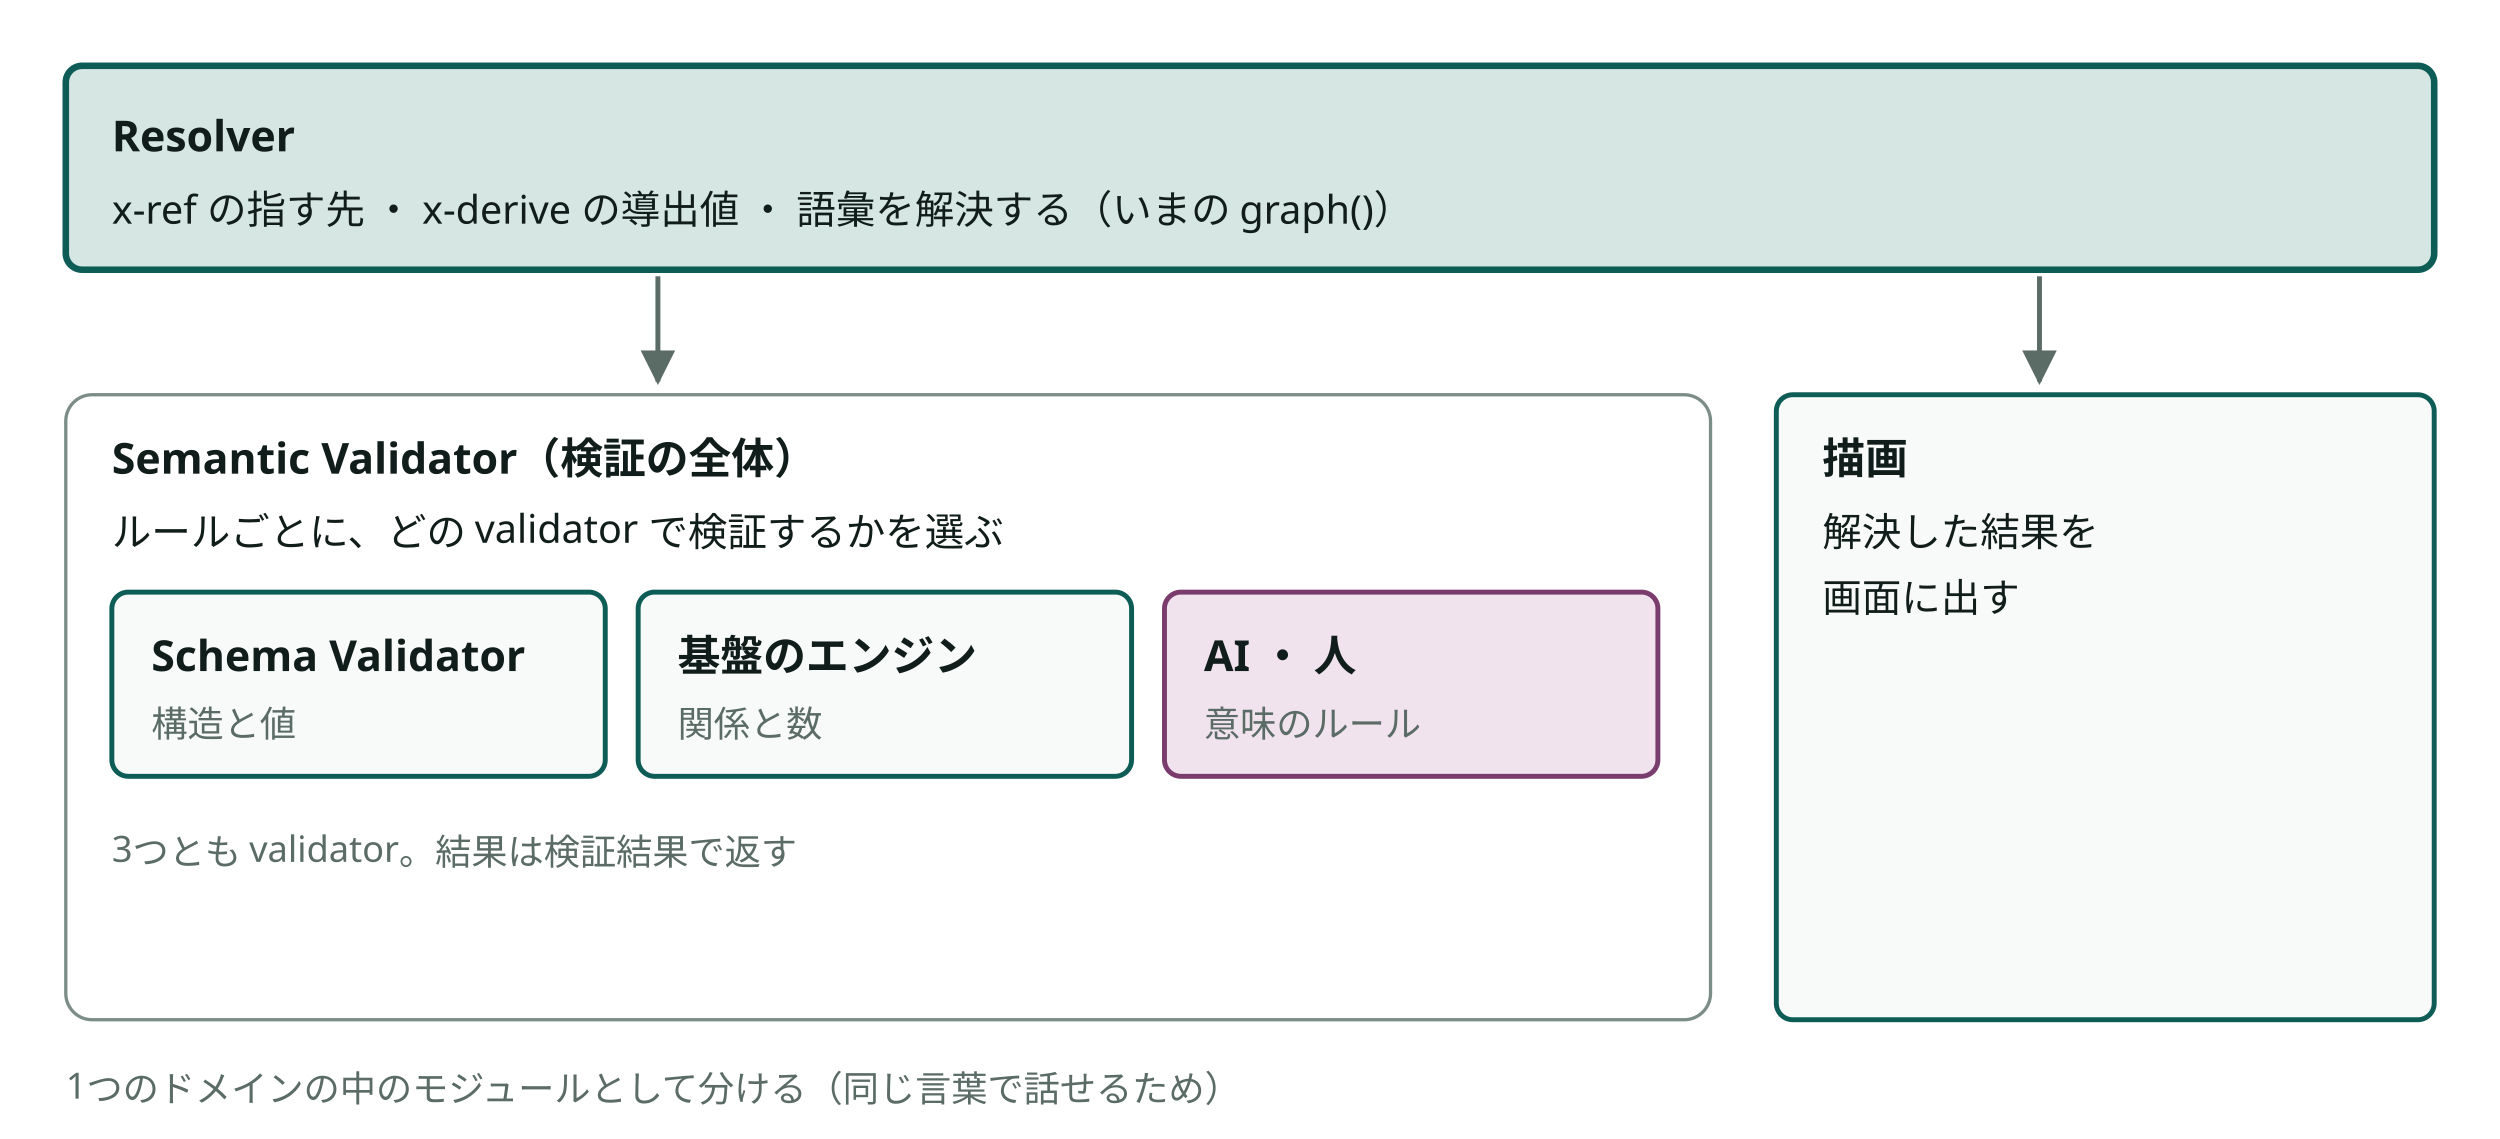
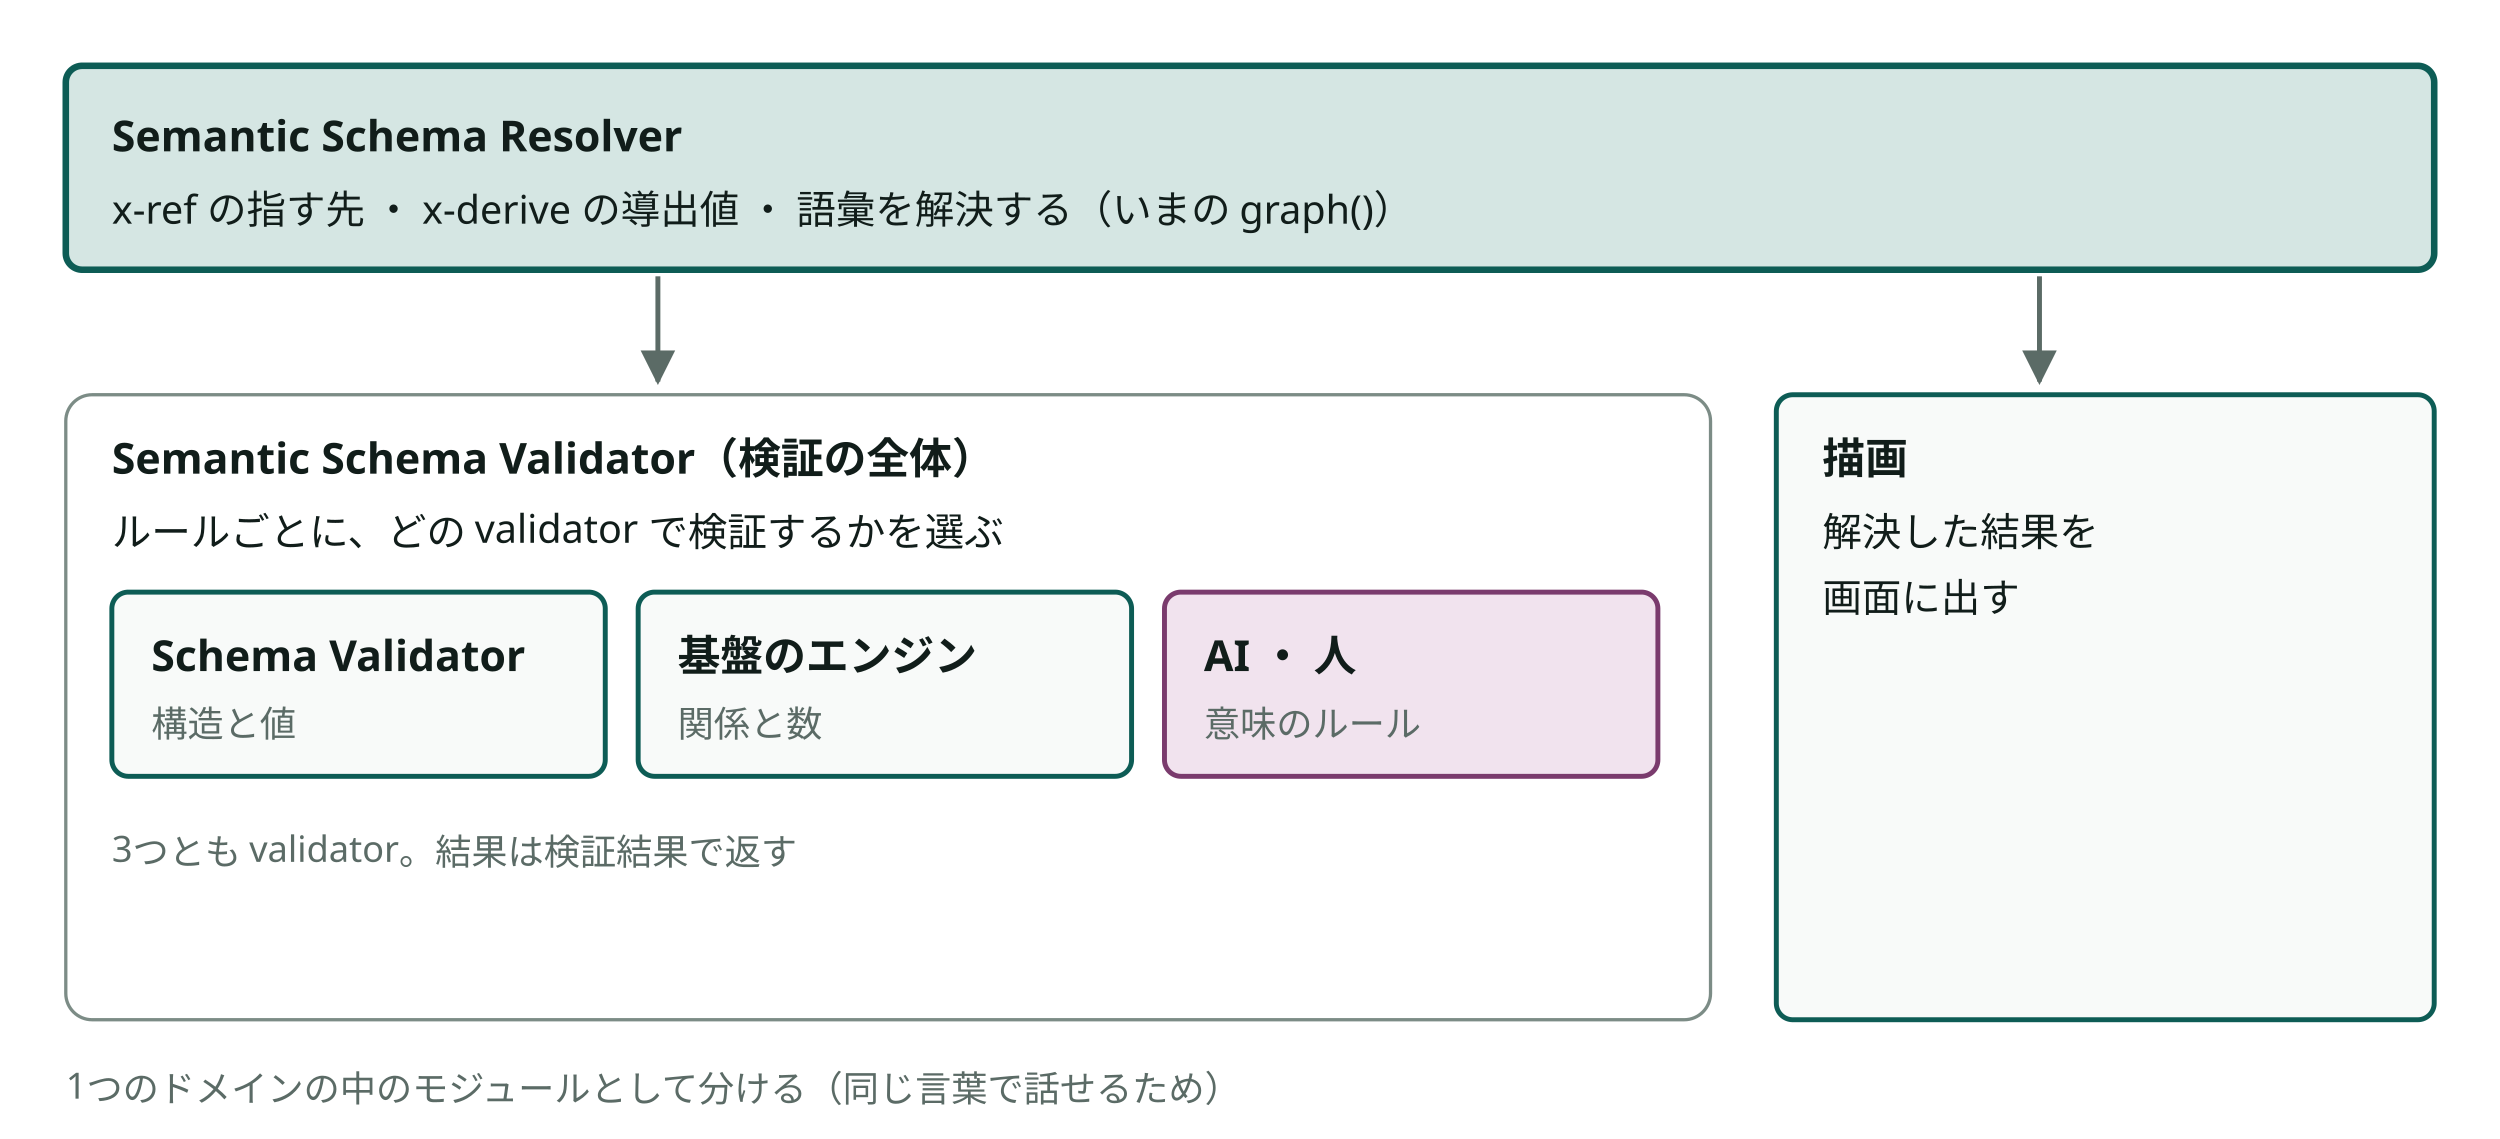
- <svg viewBox="0 0 760 346" style="min-width:640px" role="img" aria-label="Resolver が解決し、Semantic Validator と描画が使う。Semantic Validator はルールごとに validator を選ぶ" class="dsvg">
-   <style data-dsvg="dark">.dsvg .box.focus{fill:var(--dsvg-accent-bg,#D5E6E3);stroke:var(--dsvg-accent,#0D5C55)}.dsvg .title{fill:var(--dsvg-ink,#111D1A);font-size:13px;font-weight:700}.dsvg .label{fill:var(--dsvg-ink,#111D1A);font-size:12px}.dsvg .flow{stroke:var(--dsvg-ink-soft,#5B6B66)}.dsvg .area{stroke:var(--dsvg-line,#7C8C86)}.dsvg .box{fill:var(--dsvg-box-fill,#F8FAF9);stroke:var(--dsvg-accent,#0D5C55)}.dsvg .note{fill:var(--dsvg-ink-soft,#5B6B66);font-size:11px}.dsvg .box.kind-1{fill:var(--dsvg-kind-1-bg,#F1E3EE);stroke:var(--dsvg-kind-1,#7A3B6D)}.dsvg #dsvg-9540d199-arrow-5B6B66 path{fill:var(--dsvg-ink-soft,#5B6B66)}@media (prefers-color-scheme:dark){:root:not([data-theme="light"]) .dsvg,.dsvg:root:not([data-theme="light"]){--dsvg-accent-bg:#173330;--dsvg-accent:#6CC9B8;--dsvg-ink:#E6EEEB;--dsvg-ink-soft:#9DADA8;--dsvg-line:#62756F;--dsvg-box-fill:#16211E;--dsvg-kind-1-bg:#2E1F2B;--dsvg-kind-1:#D094C2}}:root[data-theme="dark"] .dsvg{--dsvg-accent-bg:#173330;--dsvg-accent:#6CC9B8;--dsvg-ink:#E6EEEB;--dsvg-ink-soft:#9DADA8;--dsvg-line:#62756F;--dsvg-box-fill:#16211E;--dsvg-kind-1-bg:#2E1F2B;--dsvg-kind-1:#D094C2}</style>
+ <svg viewBox="0 0 760 346" style="min-width:640px" role="img" aria-label="Semantic Schema Resolver が解決し、Semantic Schema Validator と描画が使う。Semantic Schema Validator はルールごとに validator を選ぶ" class="dsvg">
+   <style data-dsvg="dark">.dsvg .box.focus{fill:var(--dsvg-accent-bg,#D5E6E3);stroke:var(--dsvg-accent,#0D5C55)}.dsvg .title{fill:var(--dsvg-ink,#111D1A);font-size:13px;font-weight:700}.dsvg .label{fill:var(--dsvg-ink,#111D1A);font-size:12px}.dsvg .flow{stroke:var(--dsvg-ink-soft,#5B6B66)}.dsvg .area{stroke:var(--dsvg-line,#7C8C86)}.dsvg .box{fill:var(--dsvg-box-fill,#F8FAF9);stroke:var(--dsvg-accent,#0D5C55)}.dsvg .note{fill:var(--dsvg-ink-soft,#5B6B66);font-size:11px}.dsvg .box.kind-1{fill:var(--dsvg-kind-1-bg,#F1E3EE);stroke:var(--dsvg-kind-1,#7A3B6D)}.dsvg #dsvg-c802bbbc-arrow-5B6B66 path{fill:var(--dsvg-ink-soft,#5B6B66)}@media (prefers-color-scheme:dark){:root:not([data-theme="light"]) .dsvg,.dsvg:root:not([data-theme="light"]){--dsvg-accent-bg:#173330;--dsvg-accent:#6CC9B8;--dsvg-ink:#E6EEEB;--dsvg-ink-soft:#9DADA8;--dsvg-line:#62756F;--dsvg-box-fill:#16211E;--dsvg-kind-1-bg:#2E1F2B;--dsvg-kind-1:#D094C2}}:root[data-theme="dark"] .dsvg{--dsvg-accent-bg:#173330;--dsvg-accent:#6CC9B8;--dsvg-ink:#E6EEEB;--dsvg-ink-soft:#9DADA8;--dsvg-line:#62756F;--dsvg-box-fill:#16211E;--dsvg-kind-1-bg:#2E1F2B;--dsvg-kind-1:#D094C2}</style>
  <defs data-dsvg="marker">
-     <marker id="dsvg-9540d199-arrow-5B6B66" viewBox="0 0 10 10" refX="9" refY="5" markerWidth="7" markerHeight="7" orient="auto-start-reverse">
+     <marker id="dsvg-c802bbbc-arrow-5B6B66" viewBox="0 0 10 10" refX="9" refY="5" markerWidth="7" markerHeight="7" orient="auto-start-reverse">
      <path d="M0,0 L10,5 L0,10 z" fill="#5B6B66" />
    </marker>
  </defs>
  <rect class="box focus" x="20" y="20" width="720" height="62" fill="#D5E6E3" stroke="#0D5C55" stroke-width="2" rx="5" />
-   <text class="title" x="34" y="46" font-family="Noto Sans JP, Hiragino Kaku Gothic ProN, sans-serif" font-size="13" font-weight="700" fill="#111D1A">Resolver</text>
+   <text class="title" x="34" y="46" font-family="Noto Sans JP, Hiragino Kaku Gothic ProN, sans-serif" font-size="13" font-weight="700" fill="#111D1A">Semantic Schema Resolver</text>
  <text class="label" x="34" y="68" font-family="Noto Sans JP, Hiragino Kaku Gothic ProN, sans-serif" font-size="12" fill="#111D1A">x-ref の指す先 ・ x-derive の導出値 ・ 語彙を解決する（いまの graph()）</text>
-   <path class="flow" d="M200,84 V116" fill="none" stroke="#5B6B66" stroke-width="1.5" marker-end="url(#dsvg-9540d199-arrow-5B6B66)" />
-   <path class="flow" d="M620,84 V116" fill="none" stroke="#5B6B66" stroke-width="1.5" marker-end="url(#dsvg-9540d199-arrow-5B6B66)" />
+   <path class="flow" d="M200,84 V116" fill="none" stroke="#5B6B66" stroke-width="1.5" marker-end="url(#dsvg-c802bbbc-arrow-5B6B66)" />
+   <path class="flow" d="M620,84 V116" fill="none" stroke="#5B6B66" stroke-width="1.5" marker-end="url(#dsvg-c802bbbc-arrow-5B6B66)" />
  <rect class="area" x="20" y="120" width="500" height="190" fill="none" stroke="#7C8C86" stroke-width="1" rx="8" />
-   <text class="title" x="34" y="144" font-family="Noto Sans JP, Hiragino Kaku Gothic ProN, sans-serif" font-size="13" font-weight="700" fill="#111D1A">Semantic Validator（検証の全体）</text>
+   <text class="title" x="34" y="144" font-family="Noto Sans JP, Hiragino Kaku Gothic ProN, sans-serif" font-size="13" font-weight="700" fill="#111D1A">Semantic Schema Validator（検証の全体）</text>
  <text class="label" x="34" y="166" font-family="Noto Sans JP, Hiragino Kaku Gothic ProN, sans-serif" font-size="12" fill="#111D1A">ルールごとに、どの validator で検証するかを選ぶ</text>
  <rect class="box" x="34" y="180" width="150" height="56" fill="#F8FAF9" stroke="#0D5C55" stroke-width="1.5" rx="5" />
  <text class="title" x="46" y="204" font-family="Noto Sans JP, Hiragino Kaku Gothic ProN, sans-serif" font-size="13" font-weight="700" fill="#111D1A">Schema Validator</text>
  <text class="note" x="46" y="224" font-family="Noto Sans JP, Hiragino Kaku Gothic ProN, sans-serif" font-size="11" fill="#5B6B66">構造と値</text>
  <rect class="box" x="194" y="180" width="150" height="56" fill="#F8FAF9" stroke="#0D5C55" stroke-width="1.5" rx="5" />
  <text class="title" x="206" y="204" font-family="Noto Sans JP, Hiragino Kaku Gothic ProN, sans-serif" font-size="13" font-weight="700" fill="#111D1A">基盤のエンジン</text>
  <text class="note" x="206" y="224" font-family="Noto Sans JP, Hiragino Kaku Gothic ProN, sans-serif" font-size="11" fill="#5B6B66">関係と数</text>
  <rect class="box kind-1" x="354" y="180" width="150" height="56" fill="#F1E3EE" stroke="#7A3B6D" stroke-width="1.5" rx="5" />
  <text class="title" x="366" y="204" font-family="Noto Sans JP, Hiragino Kaku Gothic ProN, sans-serif" font-size="13" font-weight="700" fill="#111D1A">AI ・ 人</text>
  <text class="note" x="366" y="224" font-family="Noto Sans JP, Hiragino Kaku Gothic ProN, sans-serif" font-size="11" fill="#5B6B66">意味のルール</text>
  <text class="note" x="34" y="262" font-family="Noto Sans JP, Hiragino Kaku Gothic ProN, sans-serif" font-size="11" fill="#5B6B66">3つとも validator。結果は検証結果で返す</text>
  <rect class="box" x="540" y="120" width="200" height="190" fill="#F8FAF9" stroke="#0D5C55" stroke-width="1.5" rx="5" />
  <text class="title" x="554" y="144" font-family="Noto Sans JP, Hiragino Kaku Gothic ProN, sans-serif" font-size="13" font-weight="700" fill="#111D1A">描画</text>
  <text class="label" x="554" y="166" font-family="Noto Sans JP, Hiragino Kaku Gothic ProN, sans-serif" font-size="12" fill="#111D1A">解決した結果を</text>
  <text class="label" x="554" y="186" font-family="Noto Sans JP, Hiragino Kaku Gothic ProN, sans-serif" font-size="12" fill="#111D1A">画面に出す</text>
  <text class="note" x="20" y="334" font-family="Noto Sans JP, Hiragino Kaku Gothic ProN, sans-serif" font-size="11" fill="#5B6B66">1つのドメインの中のモジュールとして分ける（同じ言葉で話せるため）</text>
</svg>
